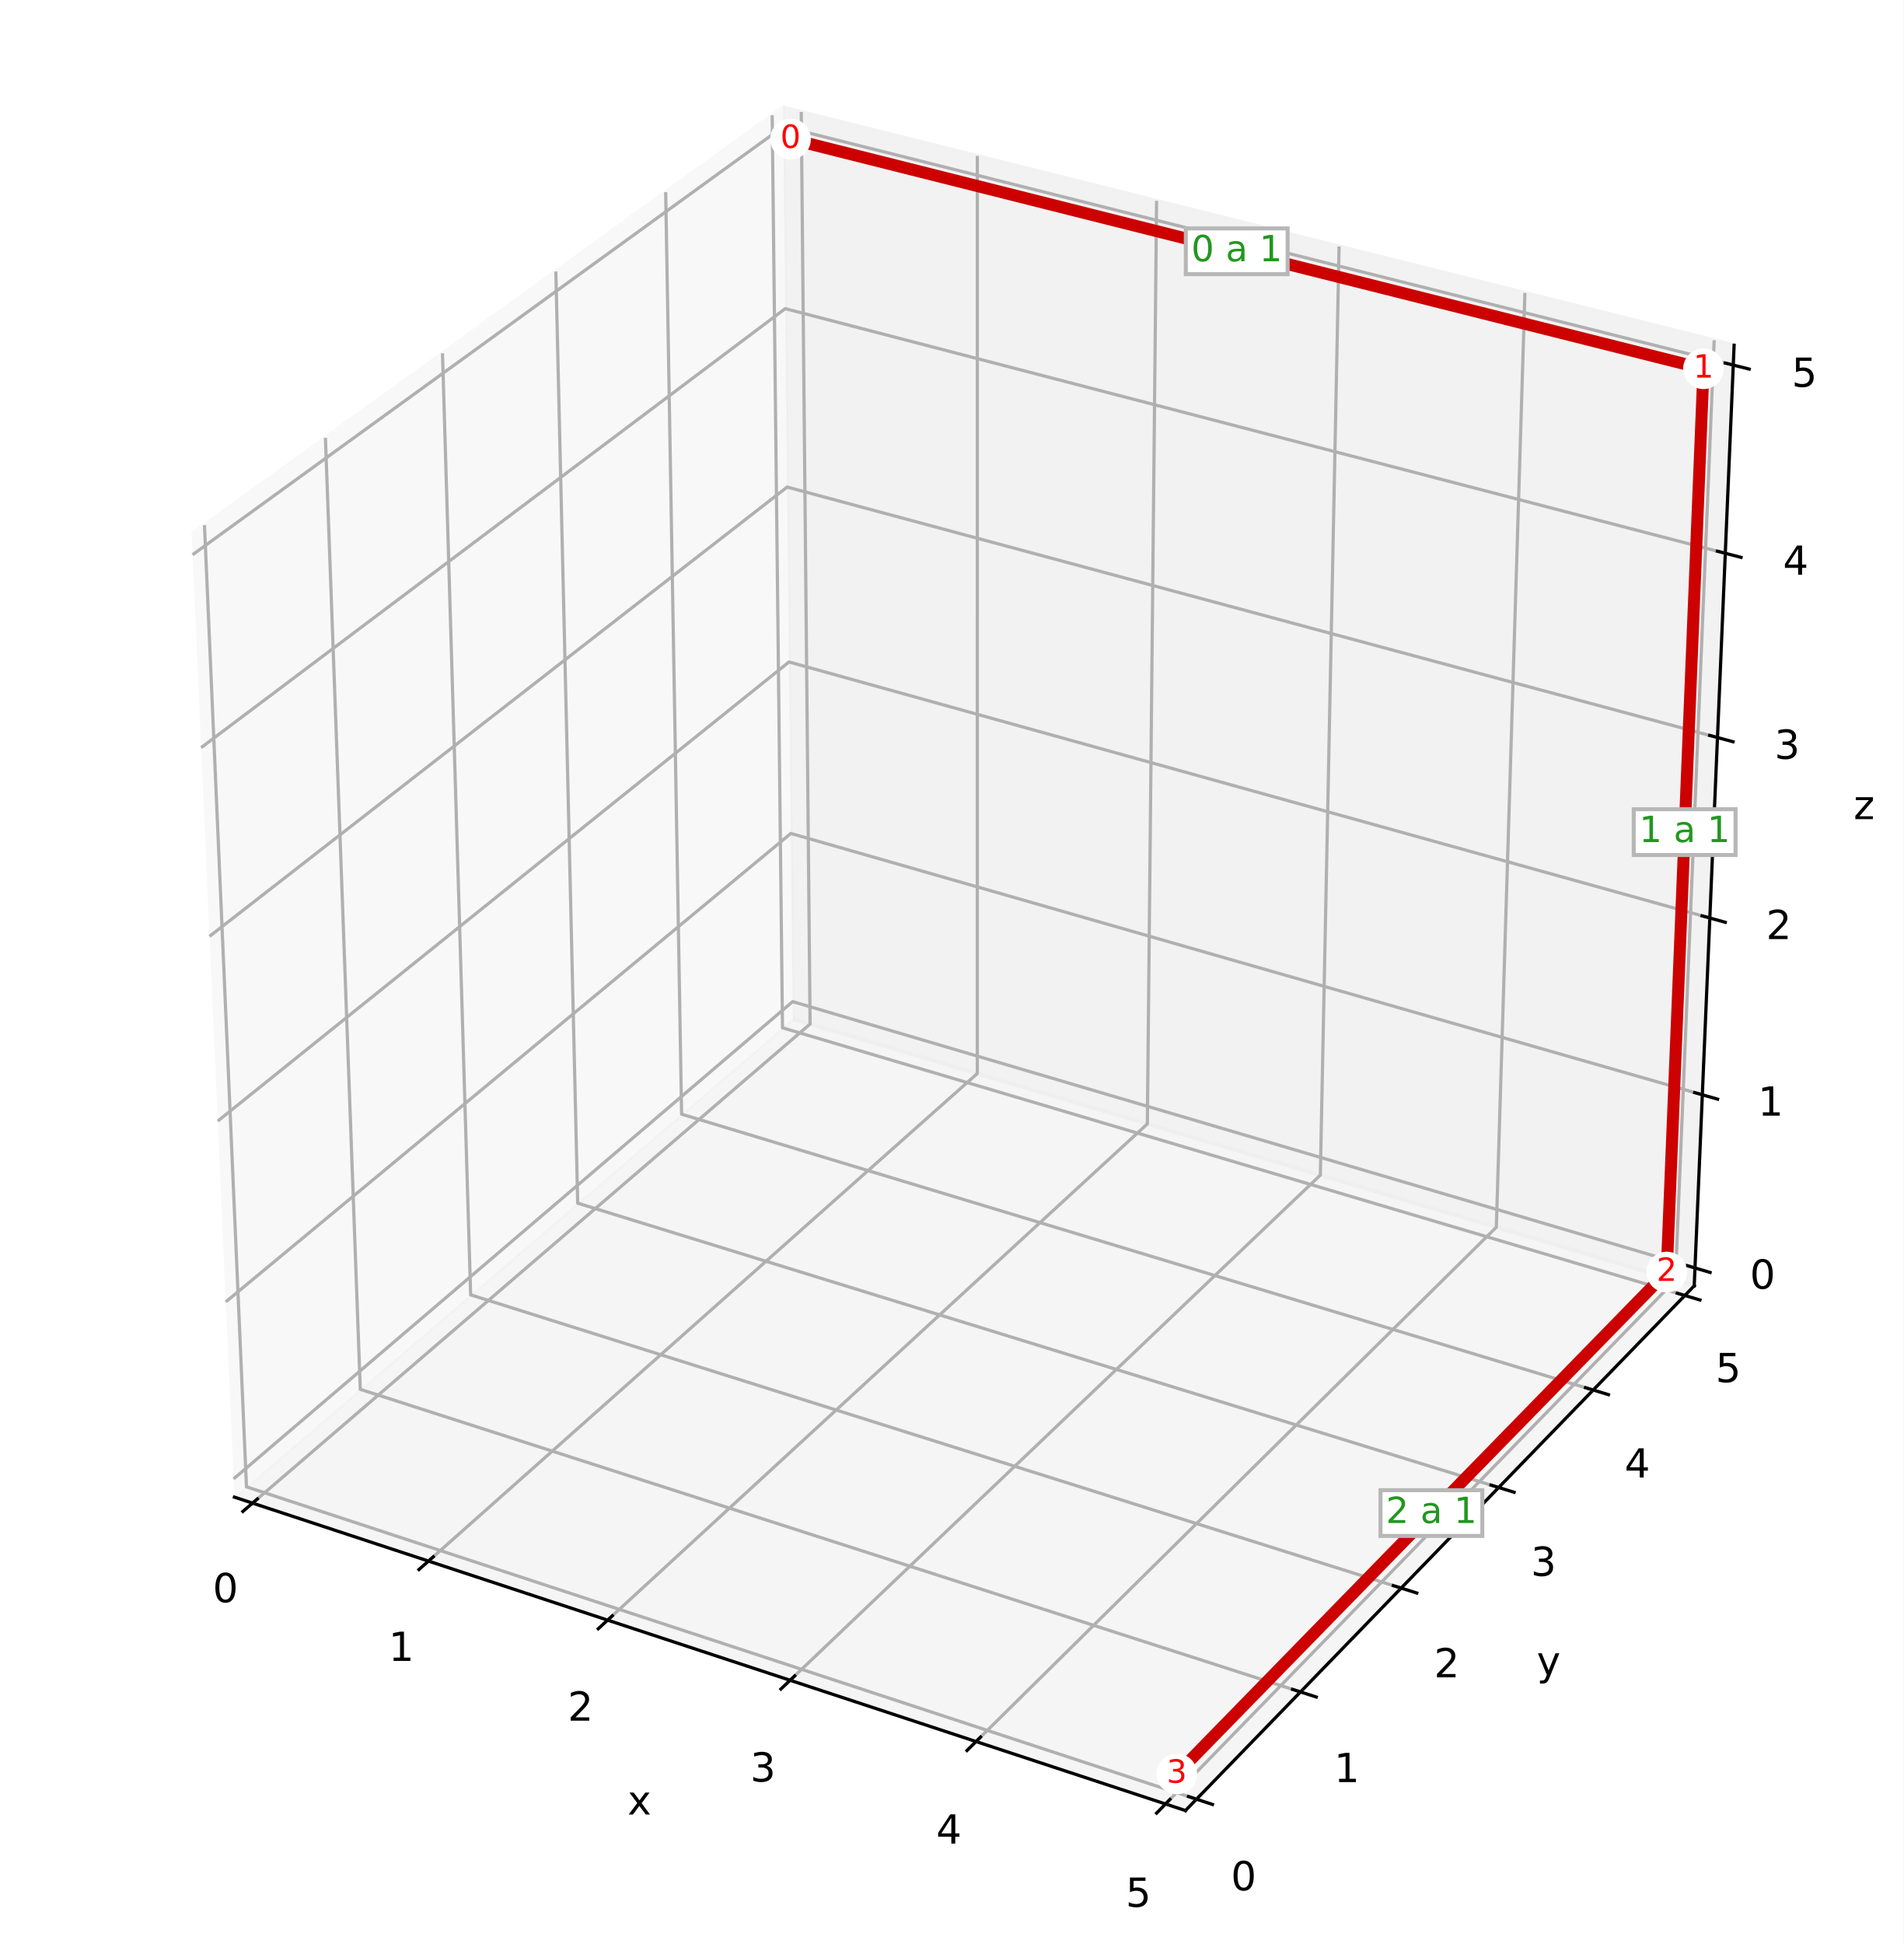
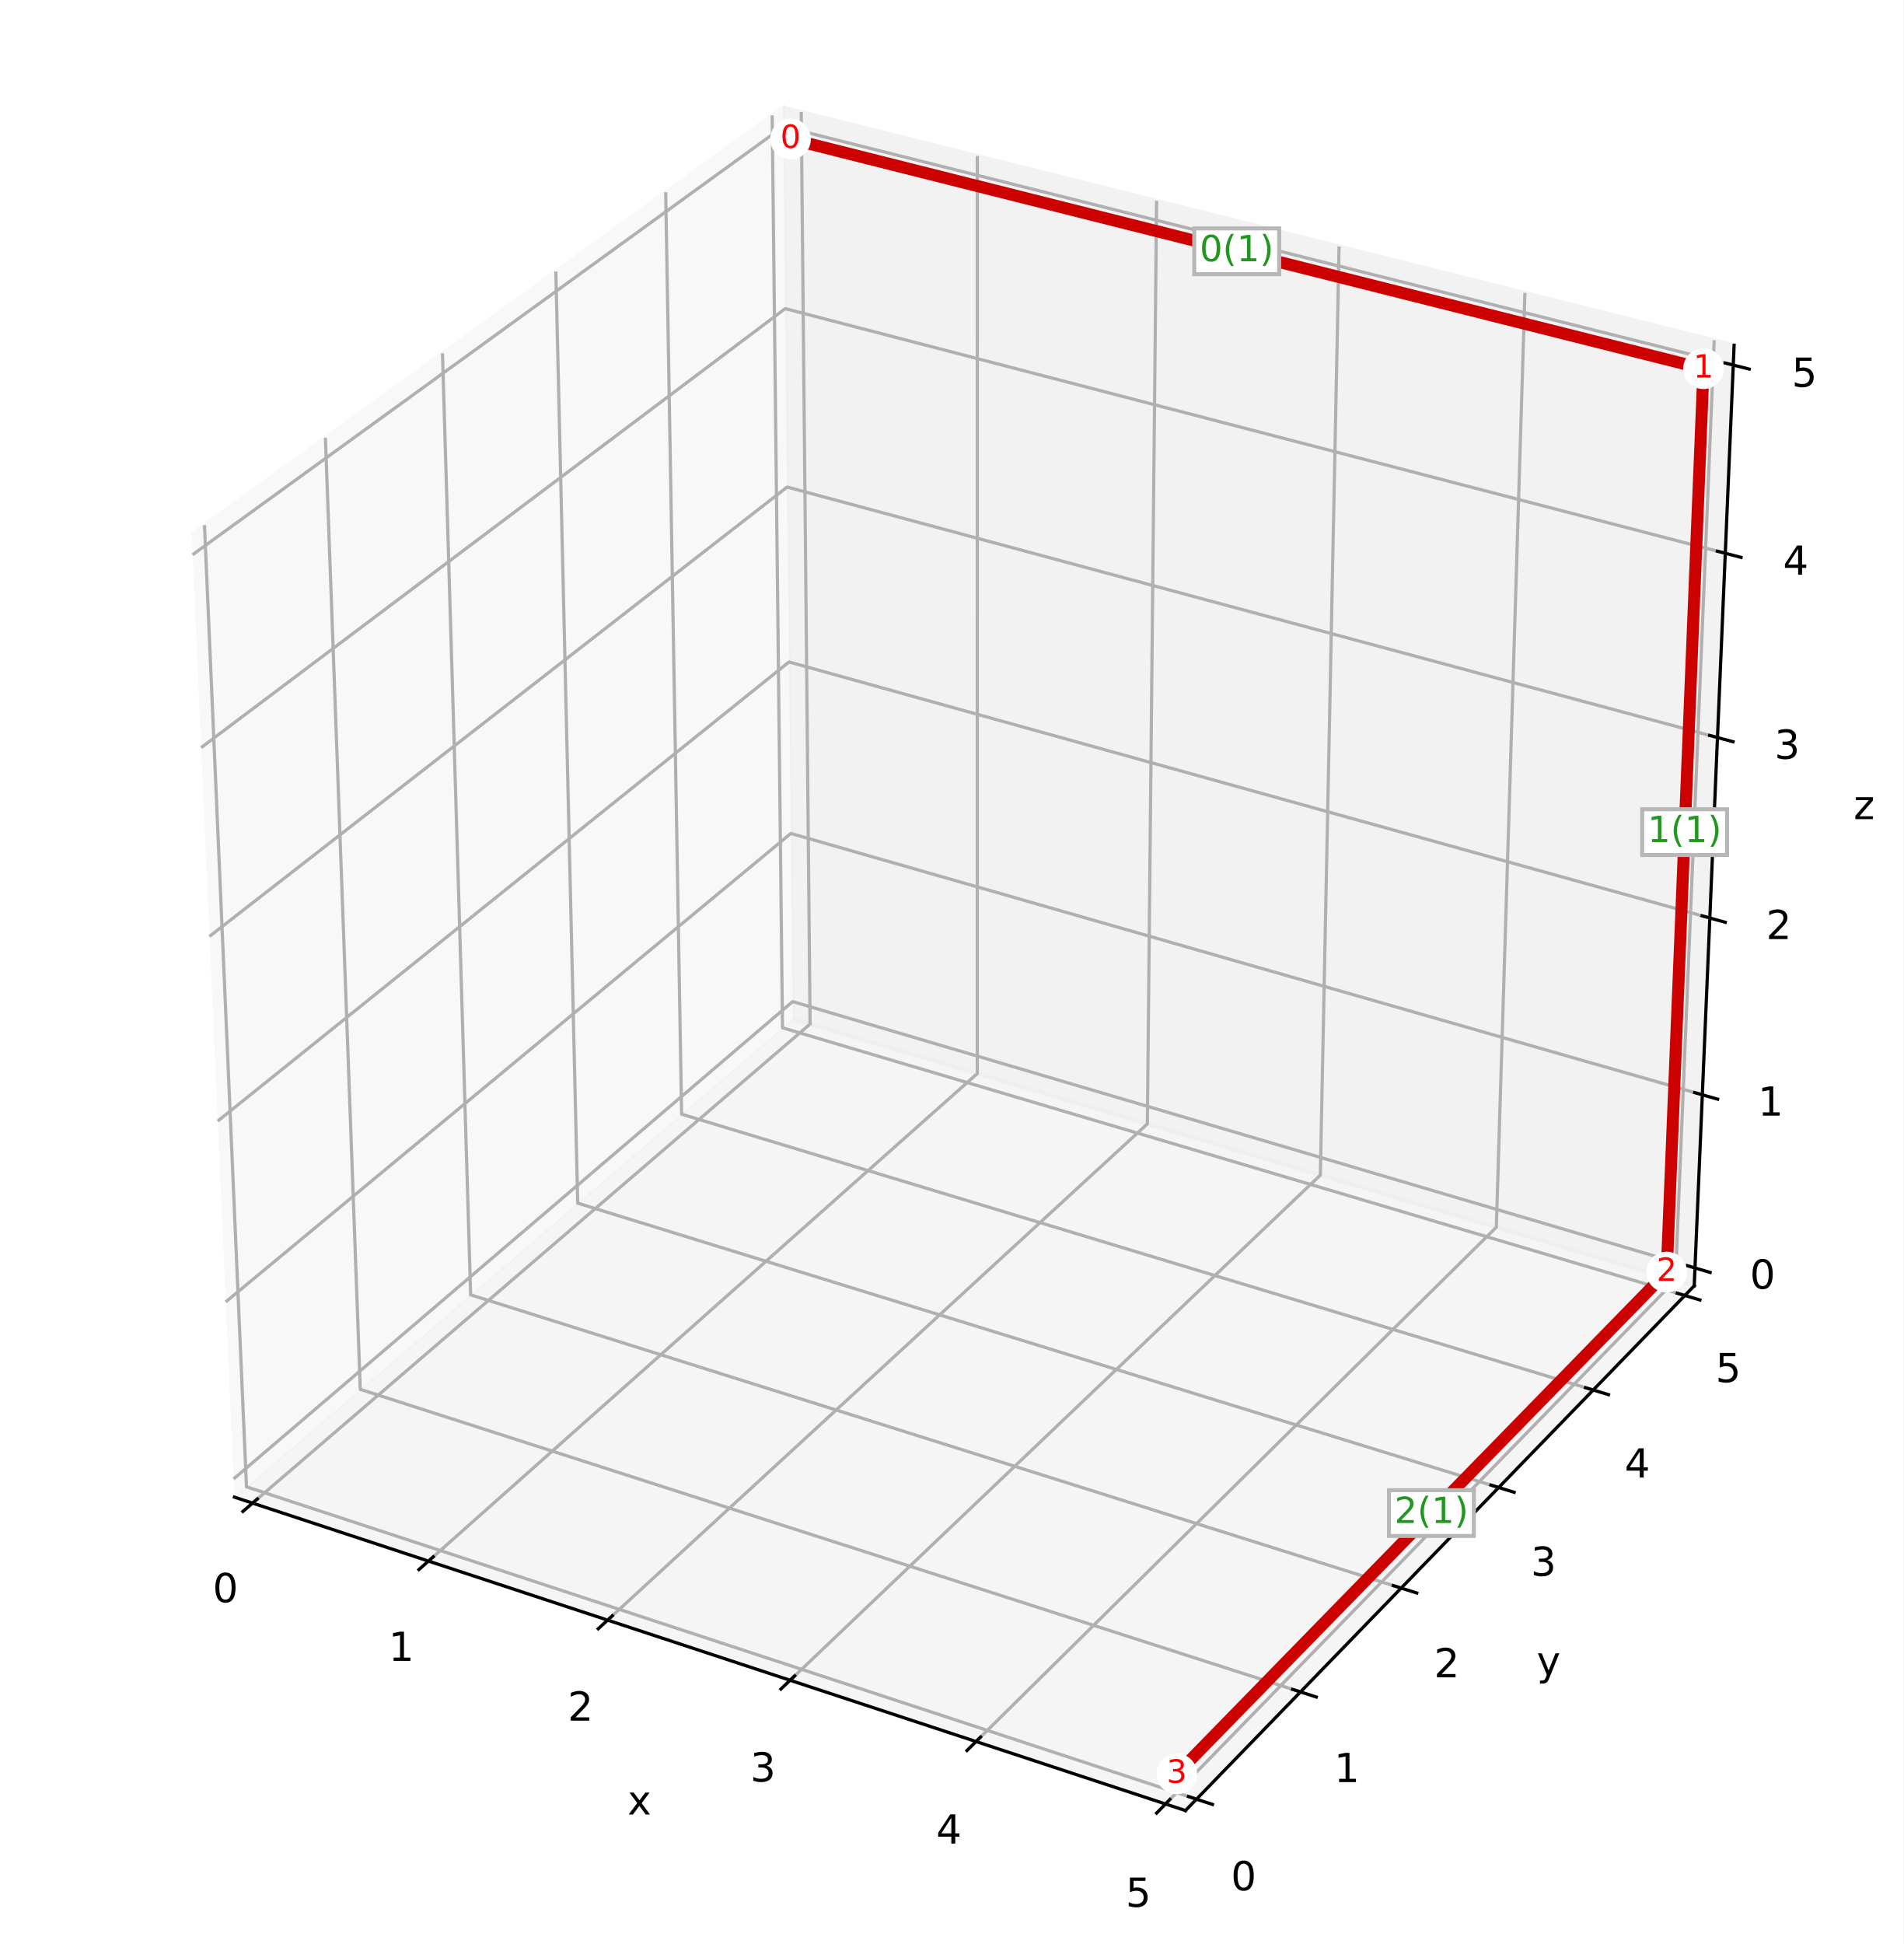
<svg xmlns="http://www.w3.org/2000/svg" xmlns:xlink="http://www.w3.org/1999/xlink" width="474.68pt" height="484.681pt" viewBox="0 0 474.68 484.681" version="1.1">
  <defs>
    <style type="text/css">*{stroke-linejoin: round; stroke-linecap: butt}</style>
  </defs>
  <g id="figure_1">
    <g id="patch_1">
      <path d="M 0 484.681  L 474.68 484.681  L 474.68 0  L 0 0  z " style="fill: #ffffff" />
    </g>
    <g id="patch_2">
      <path d="M 7.2 467.474  L 467.474 467.474  L 467.474 7.2  L 7.2 7.2  z " style="fill: #ffffff" />
    </g>
    <g id="pane3d_1">
      <g id="patch_3">
        <path d="M 58.453 373.267  L 197.705 254.043  L 195.273 26.779  L 47.791 133.234  " style="fill: #f2f2f2; opacity: 0.5; stroke: #f2f2f2; stroke-linejoin: miter" />
      </g>
    </g>
    <g id="pane3d_2">
      <g id="patch_4">
        <path d="M 197.705 254.043  L 422.482 320.58  L 432.426 86.075  L 195.273 26.779  " style="fill: #e6e6e6; opacity: 0.5; stroke: #e6e6e6; stroke-linejoin: miter" />
      </g>
    </g>
    <g id="pane3d_3">
      <g id="patch_5">
        <path d="M 58.453 373.267  L 295.611 451.411  L 422.482 320.58  L 197.705 254.043  " style="fill: #ececec; opacity: 0.5; stroke: #ececec; stroke-linejoin: miter" />
      </g>
    </g>
    <g id="axis3d_1">
      <g id="line2d_1">
        <path d="M 58.453 373.267  L 295.611 451.411  " style="fill: none; stroke: #000000; stroke-width: 0.8; stroke-linecap: square" />
      </g>
      <g id="text_1">
        <g transform="translate(156.4913 452.391)scale(0.1 -0.1)">
          <defs>
            <path id="DejaVuSans-78" d="M 3513 3500  L 2247 1797  L 3578 0  L 2900 0  L 1881 1375  L 863 0  L 184 0  L 1544 1831  L 300 3500  L 978 3500  L 1906 2253  L 2834 3500  L 3513 3500  z " transform="scale(0.015625)" />
          </defs>
          <use xlink:href="#DejaVuSans-78" />
        </g>
      </g>
      <g id="Line3DCollection_1">
        <path d="M 62.977 374.758  L 202.008 255.317  L 199.803 27.911  " style="fill: none; stroke: #b0b0b0; stroke-width: 0.8" />
        <path d="M 106.843 389.212  L 243.705 267.66  L 243.713 38.89  " style="fill: none; stroke: #b0b0b0; stroke-width: 0.8" />
        <path d="M 151.519 403.932  L 286.112 280.213  L 288.411 50.067  " style="fill: none; stroke: #b0b0b0; stroke-width: 0.8" />
        <path d="M 197.028 418.927  L 329.249 292.982  L 333.92 61.446  " style="fill: none; stroke: #b0b0b0; stroke-width: 0.8" />
        <path d="M 243.392 434.205  L 373.134 305.972  L 380.262 73.033  " style="fill: none; stroke: #b0b0b0; stroke-width: 0.8" />
        <path d="M 290.637 449.772  L 417.786 319.19  L 427.459 84.834  " style="fill: none; stroke: #b0b0b0; stroke-width: 0.8" />
      </g>
      <g id="xtick_1">
        <g id="line2d_2">
          <path d="M 64.179 373.725  L 60.567 376.828  " style="fill: none; stroke: #000000; stroke-width: 0.8; stroke-linecap: square" />
        </g>
        <g id="text_2">
          <g transform="translate(53.04427 399.4709)scale(0.1 -0.1)">
            <defs>
              <path id="DejaVuSans-30" d="M 2034 4250  Q 1547 4250 1301 3770  Q 1056 3291 1056 2328  Q 1056 1369 1301 889  Q 1547 409 2034 409  Q 2525 409 2770 889  Q 3016 1369 3016 2328  Q 3016 3291 2770 3770  Q 2525 4250 2034 4250  z M 2034 4750  Q 2819 4750 3233 4129  Q 3647 3509 3647 2328  Q 3647 1150 3233 529  Q 2819 -91 2034 -91  Q 1250 -91 836 529  Q 422 1150 422 2328  Q 422 3509 836 4129  Q 1250 4750 2034 4750  z " transform="scale(0.015625)" />
            </defs>
            <use xlink:href="#DejaVuSans-30" />
          </g>
        </g>
      </g>
      <g id="xtick_2">
        <g id="line2d_3">
          <path d="M 108.028 388.16  L 104.469 391.32  " style="fill: none; stroke: #000000; stroke-width: 0.8; stroke-linecap: square" />
        </g>
        <g id="text_3">
          <g transform="translate(96.90644 414.1006)scale(0.1 -0.1)">
            <defs>
              <path id="DejaVuSans-31" d="M 794 531  L 1825 531  L 1825 4091  L 703 3866  L 703 4441  L 1819 4666  L 2450 4666  L 2450 531  L 3481 531  L 3481 0  L 794 0  L 794 531  z " transform="scale(0.015625)" />
            </defs>
            <use xlink:href="#DejaVuSans-31" />
          </g>
        </g>
      </g>
      <g id="xtick_3">
        <g id="line2d_4">
          <path d="M 152.685 402.861  L 149.183 406.08  " style="fill: none; stroke: #000000; stroke-width: 0.8; stroke-linecap: square" />
        </g>
        <g id="text_4">
          <g transform="translate(141.5796 429.0008)scale(0.1 -0.1)">
            <defs>
              <path id="DejaVuSans-32" d="M 1228 531  L 3431 531  L 3431 0  L 469 0  L 469 531  Q 828 903 1448 1529  Q 2069 2156 2228 2338  Q 2531 2678 2651 2914  Q 2772 3150 2772 3378  Q 2772 3750 2511 3984  Q 2250 4219 1831 4219  Q 1534 4219 1204 4116  Q 875 4013 500 3803  L 500 4441  Q 881 4594 1212 4672  Q 1544 4750 1819 4750  Q 2544 4750 2975 4387  Q 3406 4025 3406 3419  Q 3406 3131 3298 2873  Q 3191 2616 2906 2266  Q 2828 2175 2409 1742  Q 1991 1309 1228 531  z " transform="scale(0.015625)" />
            </defs>
            <use xlink:href="#DejaVuSans-32" />
          </g>
        </g>
      </g>
      <g id="xtick_4">
        <g id="line2d_5">
          <path d="M 198.174 417.836  L 194.731 421.115  " style="fill: none; stroke: #000000; stroke-width: 0.8; stroke-linecap: square" />
        </g>
        <g id="text_5">
          <g transform="translate(187.0864 444.1791)scale(0.1 -0.1)">
            <defs>
              <path id="DejaVuSans-33" d="M 2597 2516  Q 3050 2419 3304 2112  Q 3559 1806 3559 1356  Q 3559 666 3084 287  Q 2609 -91 1734 -91  Q 1441 -91 1130 -33  Q 819 25 488 141  L 488 750  Q 750 597 1062 519  Q 1375 441 1716 441  Q 2309 441 2620 675  Q 2931 909 2931 1356  Q 2931 1769 2642 2001  Q 2353 2234 1838 2234  L 1294 2234  L 1294 2753  L 1863 2753  Q 2328 2753 2575 2939  Q 2822 3125 2822 3475  Q 2822 3834 2567 4026  Q 2313 4219 1838 4219  Q 1578 4219 1281 4162  Q 984 4106 628 3988  L 628 4550  Q 988 4650 1302 4700  Q 1616 4750 1894 4750  Q 2613 4750 3031 4423  Q 3450 4097 3450 3541  Q 3450 3153 3228 2886  Q 3006 2619 2597 2516  z " transform="scale(0.015625)" />
            </defs>
            <use xlink:href="#DejaVuSans-33" />
          </g>
        </g>
      </g>
      <g id="xtick_5">
        <g id="line2d_6">
          <path d="M 244.518 433.092  L 241.137 436.433  " style="fill: none; stroke: #000000; stroke-width: 0.8; stroke-linecap: square" />
        </g>
        <g id="text_6">
          <g transform="translate(233.4504 459.6433)scale(0.1 -0.1)">
            <defs>
              <path id="DejaVuSans-34" d="M 2419 4116  L 825 1625  L 2419 1625  L 2419 4116  z M 2253 4666  L 3047 4666  L 3047 1625  L 3713 1625  L 3713 1100  L 3047 1100  L 3047 0  L 2419 0  L 2419 1100  L 313 1100  L 313 1709  L 2253 4666  z " transform="scale(0.015625)" />
            </defs>
            <use xlink:href="#DejaVuSans-34" />
          </g>
        </g>
      </g>
      <g id="xtick_6">
        <g id="line2d_7">
          <path d="M 291.741 448.639  L 288.426 452.043  " style="fill: none; stroke: #000000; stroke-width: 0.8; stroke-linecap: square" />
        </g>
        <g id="text_7">
          <g transform="translate(280.696 475.4015)scale(0.1 -0.1)">
            <defs>
              <path id="DejaVuSans-35" d="M 691 4666  L 3169 4666  L 3169 4134  L 1269 4134  L 1269 2991  Q 1406 3038 1543 3061  Q 1681 3084 1819 3084  Q 2600 3084 3056 2656  Q 3513 2228 3513 1497  Q 3513 744 3044 326  Q 2575 -91 1722 -91  Q 1428 -91 1123 -41  Q 819 9 494 109  L 494 744  Q 775 591 1075 516  Q 1375 441 1709 441  Q 2250 441 2565 725  Q 2881 1009 2881 1497  Q 2881 1984 2565 2268  Q 2250 2553 1709 2553  Q 1456 2553 1204 2497  Q 953 2441 691 2322  L 691 4666  z " transform="scale(0.015625)" />
            </defs>
            <use xlink:href="#DejaVuSans-35" />
          </g>
        </g>
      </g>
    </g>
    <g id="axis3d_2">
      <g id="line2d_8">
        <path d="M 422.482 320.58  L 295.611 451.411  " style="fill: none; stroke: #000000; stroke-width: 0.8; stroke-linecap: square" />
      </g>
      <g id="text_8">
        <g transform="translate(383.2173 417.667)scale(0.1 -0.1)">
          <defs>
            <path id="DejaVuSans-79" d="M 2059 -325  Q 1816 -950 1584 -1140  Q 1353 -1331 966 -1331  L 506 -1331  L 506 -850  L 844 -850  Q 1081 -850 1212 -737  Q 1344 -625 1503 -206  L 1606 56  L 191 3500  L 800 3500  L 1894 763  L 2988 3500  L 3597 3500  L 2059 -325  z " transform="scale(0.015625)" />
          </defs>
          <use xlink:href="#DejaVuSans-79" />
        </g>
      </g>
      <g id="Line3DCollection_2">
        <path d="M 50.99 130.925  L 61.461 370.692  L 298.361 448.574  " style="fill: none; stroke: #b0b0b0; stroke-width: 0.8" />
        <path d="M 81.148 109.157  L 89.843 346.392  L 324.292 421.834  " style="fill: none; stroke: #b0b0b0; stroke-width: 0.8" />
        <path d="M 110.339 88.086  L 117.363 322.83  L 349.398 395.944  " style="fill: none; stroke: #b0b0b0; stroke-width: 0.8" />
        <path d="M 138.609 67.681  L 144.059 299.973  L 373.718 370.866  " style="fill: none; stroke: #b0b0b0; stroke-width: 0.8" />
        <path d="M 166 47.909  L 169.969 277.79  L 397.288 346.561  " style="fill: none; stroke: #b0b0b0; stroke-width: 0.8" />
        <path d="M 192.554 28.742  L 195.126 256.251  L 420.142 322.994  " style="fill: none; stroke: #b0b0b0; stroke-width: 0.8" />
      </g>
      <g id="xtick_7">
        <g id="line2d_9">
          <path d="M 296.373 447.921  L 302.342 449.883  " style="fill: none; stroke: #000000; stroke-width: 0.8; stroke-linecap: square" />
        </g>
        <g id="text_9">
          <g transform="translate(306.9512 471.2889)scale(0.1 -0.1)">
            <use xlink:href="#DejaVuSans-30" />
          </g>
        </g>
      </g>
      <g id="xtick_8">
        <g id="line2d_10">
          <path d="M 322.326 421.201  L 328.229 423.101  " style="fill: none; stroke: #000000; stroke-width: 0.8; stroke-linecap: square" />
        </g>
        <g id="text_10">
          <g transform="translate(332.683 444.3137)scale(0.1 -0.1)">
            <use xlink:href="#DejaVuSans-31" />
          </g>
        </g>
      </g>
      <g id="xtick_9">
        <g id="line2d_11">
          <path d="M 347.454 395.332  L 353.292 397.171  " style="fill: none; stroke: #000000; stroke-width: 0.8; stroke-linecap: square" />
        </g>
        <g id="text_11">
          <g transform="translate(357.5962 418.1967)scale(0.1 -0.1)">
            <use xlink:href="#DejaVuSans-32" />
          </g>
        </g>
      </g>
      <g id="xtick_10">
        <g id="line2d_12">
          <path d="M 371.795 370.272  L 377.569 372.054  " style="fill: none; stroke: #000000; stroke-width: 0.8; stroke-linecap: square" />
        </g>
        <g id="text_12">
          <g transform="translate(381.7293 392.8974)scale(0.1 -0.1)">
            <use xlink:href="#DejaVuSans-33" />
          </g>
        </g>
      </g>
      <g id="xtick_11">
        <g id="line2d_13">
          <path d="M 395.386 345.985  L 401.096 347.713  " style="fill: none; stroke: #000000; stroke-width: 0.8; stroke-linecap: square" />
        </g>
        <g id="text_13">
          <g transform="translate(405.1184 368.3781)scale(0.1 -0.1)">
            <use xlink:href="#DejaVuSans-34" />
          </g>
        </g>
      </g>
      <g id="xtick_12">
        <g id="line2d_14">
          <path d="M 418.26 322.435  L 423.909 324.111  " style="fill: none; stroke: #000000; stroke-width: 0.8; stroke-linecap: square" />
        </g>
        <g id="text_14">
          <g transform="translate(427.7973 344.6033)scale(0.1 -0.1)">
            <use xlink:href="#DejaVuSans-35" />
          </g>
        </g>
      </g>
    </g>
    <g id="axis3d_3">
      <g id="line2d_15">
        <path d="M 422.482 320.58  L 432.426 86.075  " style="fill: none; stroke: #000000; stroke-width: 0.8; stroke-linecap: square" />
      </g>
      <g id="text_15">
        <g transform="translate(462.232 204.228)scale(0.1 -0.1)">
          <defs>
            <path id="DejaVuSans-7a" d="M 353 3500  L 3084 3500  L 3084 2975  L 922 459  L 3084 459  L 3084 0  L 275 0  L 275 525  L 2438 3041  L 353 3041  L 353 3500  z " transform="scale(0.015625)" />
          </defs>
          <use xlink:href="#DejaVuSans-7a" />
        </g>
      </g>
      <g id="Line3DCollection_3">
        <path d="M 422.671 316.132  L 197.658 249.722  L 58.251 368.723  " style="fill: none; stroke: #b0b0b0; stroke-width: 0.8" />
        <path d="M 424.502 272.951  L 197.21 207.795  L 56.291 324.59  " style="fill: none; stroke: #b0b0b0; stroke-width: 0.8" />
        <path d="M 426.371 228.877  L 196.752 165.041  L 54.289 279.513  " style="fill: none; stroke: #b0b0b0; stroke-width: 0.8" />
        <path d="M 428.278 183.884  L 196.286 121.434  L 52.243 233.461  " style="fill: none; stroke: #b0b0b0; stroke-width: 0.8" />
        <path d="M 430.226 137.942  L 195.81 76.949  L 50.153 186.403  " style="fill: none; stroke: #b0b0b0; stroke-width: 0.8" />
        <path d="M 432.216 91.021  L 195.325 31.56  L 48.016 138.305  " style="fill: none; stroke: #b0b0b0; stroke-width: 0.8" />
      </g>
      <g id="xtick_13">
        <g id="line2d_16">
          <path d="M 420.789 315.577  L 426.438 317.244  " style="fill: none; stroke: #000000; stroke-width: 0.8; stroke-linecap: square" />
        </g>
        <g id="text_16">
          <g transform="translate(436.3603 321.2957)scale(0.1 -0.1)">
            <use xlink:href="#DejaVuSans-30" />
          </g>
        </g>
      </g>
      <g id="xtick_14">
        <g id="line2d_17">
          <path d="M 422.6 272.406  L 428.309 274.042  " style="fill: none; stroke: #000000; stroke-width: 0.8; stroke-linecap: square" />
        </g>
        <g id="text_17">
          <g transform="translate(438.3605 278.1593)scale(0.1 -0.1)">
            <use xlink:href="#DejaVuSans-31" />
          </g>
        </g>
      </g>
      <g id="xtick_15">
        <g id="line2d_18">
          <path d="M 424.449 228.343  L 430.219 229.947  " style="fill: none; stroke: #000000; stroke-width: 0.8; stroke-linecap: square" />
        </g>
        <g id="text_18">
          <g transform="translate(440.4019 234.1334)scale(0.1 -0.1)">
            <use xlink:href="#DejaVuSans-32" />
          </g>
        </g>
      </g>
      <g id="xtick_16">
        <g id="line2d_19">
          <path d="M 426.336 183.361  L 432.168 184.931  " style="fill: none; stroke: #000000; stroke-width: 0.8; stroke-linecap: square" />
        </g>
        <g id="text_19">
          <g transform="translate(442.4858 189.1901)scale(0.1 -0.1)">
            <use xlink:href="#DejaVuSans-33" />
          </g>
        </g>
      </g>
      <g id="xtick_17">
        <g id="line2d_20">
          <path d="M 428.263 137.431  L 434.159 138.965  " style="fill: none; stroke: #000000; stroke-width: 0.8; stroke-linecap: square" />
        </g>
        <g id="text_20">
          <g transform="translate(444.6137 143.3005)scale(0.1 -0.1)">
            <use xlink:href="#DejaVuSans-34" />
          </g>
        </g>
      </g>
      <g id="xtick_18">
        <g id="line2d_21">
          <path d="M 430.231 90.522  L 436.192 92.019  " style="fill: none; stroke: #000000; stroke-width: 0.8; stroke-linecap: square" />
        </g>
        <g id="text_21">
          <g transform="translate(446.7868 96.43432)scale(0.1 -0.1)">
            <use xlink:href="#DejaVuSans-35" />
          </g>
        </g>
      </g>
    </g>
    <g id="axes_1">
      <g id="line2d_22">
-         <path d="M 424.797 91.934  L 197.138 34.668  " clip-path="url(#p63f1322dd4)" style="fill: none; stroke: #cd0000; stroke-width: 3; stroke-linecap: square" />
+         <path d="M 424.797 91.934  L 197.138 34.668  " clip-path="url(#p32efc41023)" style="fill: none; stroke: #cd0000; stroke-width: 3; stroke-linecap: square" />
      </g>
      <g id="line2d_23">
-         <path d="M 415.621 317.149  L 424.797 91.934  " clip-path="url(#p63f1322dd4)" style="fill: none; stroke: #cd0000; stroke-width: 3; stroke-linecap: square" />
+         <path d="M 415.621 317.149  L 424.797 91.934  " clip-path="url(#p32efc41023)" style="fill: none; stroke: #cd0000; stroke-width: 3; stroke-linecap: square" />
      </g>
      <g id="line2d_24">
-         <path d="M 293.45 442.269  L 415.621 317.149  " clip-path="url(#p63f1322dd4)" style="fill: none; stroke: #cd0000; stroke-width: 3; stroke-linecap: square" />
+         <path d="M 293.45 442.269  L 415.621 317.149  " clip-path="url(#p32efc41023)" style="fill: none; stroke: #cd0000; stroke-width: 3; stroke-linecap: square" />
      </g>
      <g id="text_22">
        <g id="patch_6">
-           <path d="M 295.704 68.36  L 321.092 68.36  L 321.092 56.949  L 295.704 56.949  z " style="fill: #ffffff; stroke: #b7b7b7; stroke-linejoin: miter" />
-         </g>
-         <g style="fill: #22971f" transform="translate(297.054 65.13796)scale(0.09 -0.09)">
+           <path d="M 297.811 68.36  L 318.986 68.36  L 318.986 56.949  L 297.811 56.949  z " style="fill: #ffffff; stroke: #b7b7b7; stroke-linejoin: miter" />
+         </g>
+         <g style="fill: #22971f" transform="translate(299.1605 65.13796)scale(0.09 -0.09)">
          <defs>
-             <path id="DejaVuSans-20" transform="scale(0.015625)" />
-             <path id="DejaVuSans-61" d="M 2194 1759  Q 1497 1759 1228 1600  Q 959 1441 959 1056  Q 959 750 1161 570  Q 1363 391 1709 391  Q 2188 391 2477 730  Q 2766 1069 2766 1631  L 2766 1759  L 2194 1759  z M 3341 1997  L 3341 0  L 2766 0  L 2766 531  Q 2569 213 2275 61  Q 1981 -91 1556 -91  Q 1019 -91 701 211  Q 384 513 384 1019  Q 384 1609 779 1909  Q 1175 2209 1959 2209  L 2766 2209  L 2766 2266  Q 2766 2663 2505 2880  Q 2244 3097 1772 3097  Q 1472 3097 1187 3025  Q 903 2953 641 2809  L 641 3341  Q 956 3463 1253 3523  Q 1550 3584 1831 3584  Q 2591 3584 2966 3190  Q 3341 2797 3341 1997  z " transform="scale(0.015625)" />
+             <path id="DejaVuSans-28" d="M 1984 4856  Q 1566 4138 1362 3434  Q 1159 2731 1159 2009  Q 1159 1288 1364 580  Q 1569 -128 1984 -844  L 1484 -844  Q 1016 -109 783 600  Q 550 1309 550 2009  Q 550 2706 781 3412  Q 1013 4119 1484 4856  L 1984 4856  z " transform="scale(0.015625)" />
+             <path id="DejaVuSans-29" d="M 513 4856  L 1013 4856  Q 1481 4119 1714 3412  Q 1947 2706 1947 2009  Q 1947 1309 1714 600  Q 1481 -109 1013 -844  L 513 -844  Q 928 -128 1133 580  Q 1338 1288 1338 2009  Q 1338 2731 1133 3434  Q 928 4138 513 4856  z " transform="scale(0.015625)" />
          </defs>
          <use xlink:href="#DejaVuSans-30" />
-           <use xlink:href="#DejaVuSans-20" x="63.623" />
-           <use xlink:href="#DejaVuSans-61" x="95.41" />
-           <use xlink:href="#DejaVuSans-20" x="156.689" />
-           <use xlink:href="#DejaVuSans-31" x="188.477" />
+           <use xlink:href="#DejaVuSans-28" x="63.623" />
+           <use xlink:href="#DejaVuSans-31" x="102.637" />
+           <use xlink:href="#DejaVuSans-29" x="166.26" />
        </g>
      </g>
      <g id="text_23">
        <g id="patch_7">
-           <path d="M 407.396 213.171  L 432.784 213.171  L 432.784 201.761  L 407.396 201.761  z " style="fill: #ffffff; stroke: #b7b7b7; stroke-linejoin: miter" />
-         </g>
-         <g style="fill: #22971f" transform="translate(408.7459 209.9495)scale(0.09 -0.09)">
+           <path d="M 409.502 213.171  L 430.678 213.171  L 430.678 201.761  L 409.502 201.761  z " style="fill: #ffffff; stroke: #b7b7b7; stroke-linejoin: miter" />
+         </g>
+         <g style="fill: #22971f" transform="translate(410.8525 209.9495)scale(0.09 -0.09)">
          <use xlink:href="#DejaVuSans-31" />
-           <use xlink:href="#DejaVuSans-20" x="63.623" />
-           <use xlink:href="#DejaVuSans-61" x="95.41" />
-           <use xlink:href="#DejaVuSans-20" x="156.689" />
-           <use xlink:href="#DejaVuSans-31" x="188.477" />
+           <use xlink:href="#DejaVuSans-28" x="63.623" />
+           <use xlink:href="#DejaVuSans-31" x="102.637" />
+           <use xlink:href="#DejaVuSans-29" x="166.26" />
        </g>
      </g>
      <g id="text_24">
        <g id="patch_8">
-           <path d="M 344.253 382.945  L 369.641 382.945  L 369.641 371.535  L 344.253 371.535  z " style="fill: #ffffff; stroke: #b7b7b7; stroke-linejoin: miter" />
-         </g>
-         <g style="fill: #22971f" transform="translate(345.6027 379.7234)scale(0.09 -0.09)">
+           <path d="M 346.359 382.945  L 367.535 382.945  L 367.535 371.535  L 346.359 371.535  z " style="fill: #ffffff; stroke: #b7b7b7; stroke-linejoin: miter" />
+         </g>
+         <g style="fill: #22971f" transform="translate(347.7093 379.7234)scale(0.09 -0.09)">
          <use xlink:href="#DejaVuSans-32" />
-           <use xlink:href="#DejaVuSans-20" x="63.623" />
-           <use xlink:href="#DejaVuSans-61" x="95.41" />
-           <use xlink:href="#DejaVuSans-20" x="156.689" />
-           <use xlink:href="#DejaVuSans-31" x="188.477" />
+           <use xlink:href="#DejaVuSans-28" x="63.623" />
+           <use xlink:href="#DejaVuSans-31" x="102.637" />
+           <use xlink:href="#DejaVuSans-29" x="166.26" />
        </g>
      </g>
      <g id="text_25">
        <g id="patch_9">
          <path d="M 197.138 39.739  C 198.482 39.739 199.772 39.205 200.723 38.254  C 201.674 37.303 202.209 36.013 202.209 34.668  C 202.209 33.323 201.674 32.033 200.723 31.082  C 199.772 30.131 198.482 29.597 197.138 29.597  C 195.793 29.597 194.503 30.131 193.552 31.082  C 192.601 32.033 192.066 33.323 192.066 34.668  C 192.066 36.013 192.601 37.303 193.552 38.254  C 194.503 39.205 195.793 39.739 197.138 39.739  z " style="fill: #ffffff" />
        </g>
        <g style="fill: #ff0000" transform="translate(194.5925 36.87531)scale(0.08 -0.08)">
          <use xlink:href="#DejaVuSans-30" />
        </g>
      </g>
      <g id="text_26">
        <g id="patch_10">
          <path d="M 424.797 97.005  C 426.142 97.005 427.432 96.471 428.383 95.52  C 429.334 94.569 429.868 93.279 429.868 91.934  C 429.868 90.589 429.334 89.299 428.383 88.348  C 427.432 87.397 426.142 86.862 424.797 86.862  C 423.452 86.862 422.162 87.397 421.211 88.348  C 420.26 89.299 419.726 90.589 419.726 91.934  C 419.726 93.279 420.26 94.569 421.211 95.52  C 422.162 96.471 423.452 97.005 424.797 97.005  z " style="fill: #ffffff" />
        </g>
        <g style="fill: #ff0000" transform="translate(422.2522 94.14124)scale(0.08 -0.08)">
          <use xlink:href="#DejaVuSans-31" />
        </g>
      </g>
      <g id="text_27">
        <g id="patch_11">
          <path d="M 415.621 322.221  C 416.966 322.221 418.256 321.686 419.207 320.735  C 420.158 319.784 420.693 318.494 420.693 317.149  C 420.693 315.804 420.158 314.514 419.207 313.563  C 418.256 312.612 416.966 312.078 415.621 312.078  C 414.277 312.078 412.986 312.612 412.035 313.563  C 411.085 314.514 410.55 315.804 410.55 317.149  C 410.55 318.494 411.085 319.784 412.035 320.735  C 412.986 321.686 414.277 322.221 415.621 322.221  z " style="fill: #ffffff" />
        </g>
        <g style="fill: #ff0000" transform="translate(413.0764 319.3568)scale(0.08 -0.08)">
          <use xlink:href="#DejaVuSans-32" />
        </g>
      </g>
      <g id="text_28">
        <g id="patch_12">
          <path d="M 293.45 447.34  C 294.795 447.34 296.085 446.806 297.036 445.855  C 297.987 444.904 298.522 443.614 298.522 442.269  C 298.522 440.924 297.987 439.634 297.036 438.683  C 296.085 437.732 294.795 437.198 293.45 437.198  C 292.106 437.198 290.816 437.732 289.865 438.683  C 288.914 439.634 288.379 440.924 288.379 442.269  C 288.379 443.614 288.914 444.904 289.865 445.855  C 290.816 446.806 292.106 447.34 293.45 447.34  z " style="fill: #ffffff" />
        </g>
        <g style="fill: #ff0000" transform="translate(290.9054 444.4765)scale(0.08 -0.08)">
          <use xlink:href="#DejaVuSans-33" />
        </g>
      </g>
    </g>
  </g>
  <defs>
-     <clipPath id="p63f1322dd4">
+     <clipPath id="p32efc41023">
      <rect x="7.2" y="7.2" width="460.274" height="460.274" />
    </clipPath>
  </defs>
</svg>
